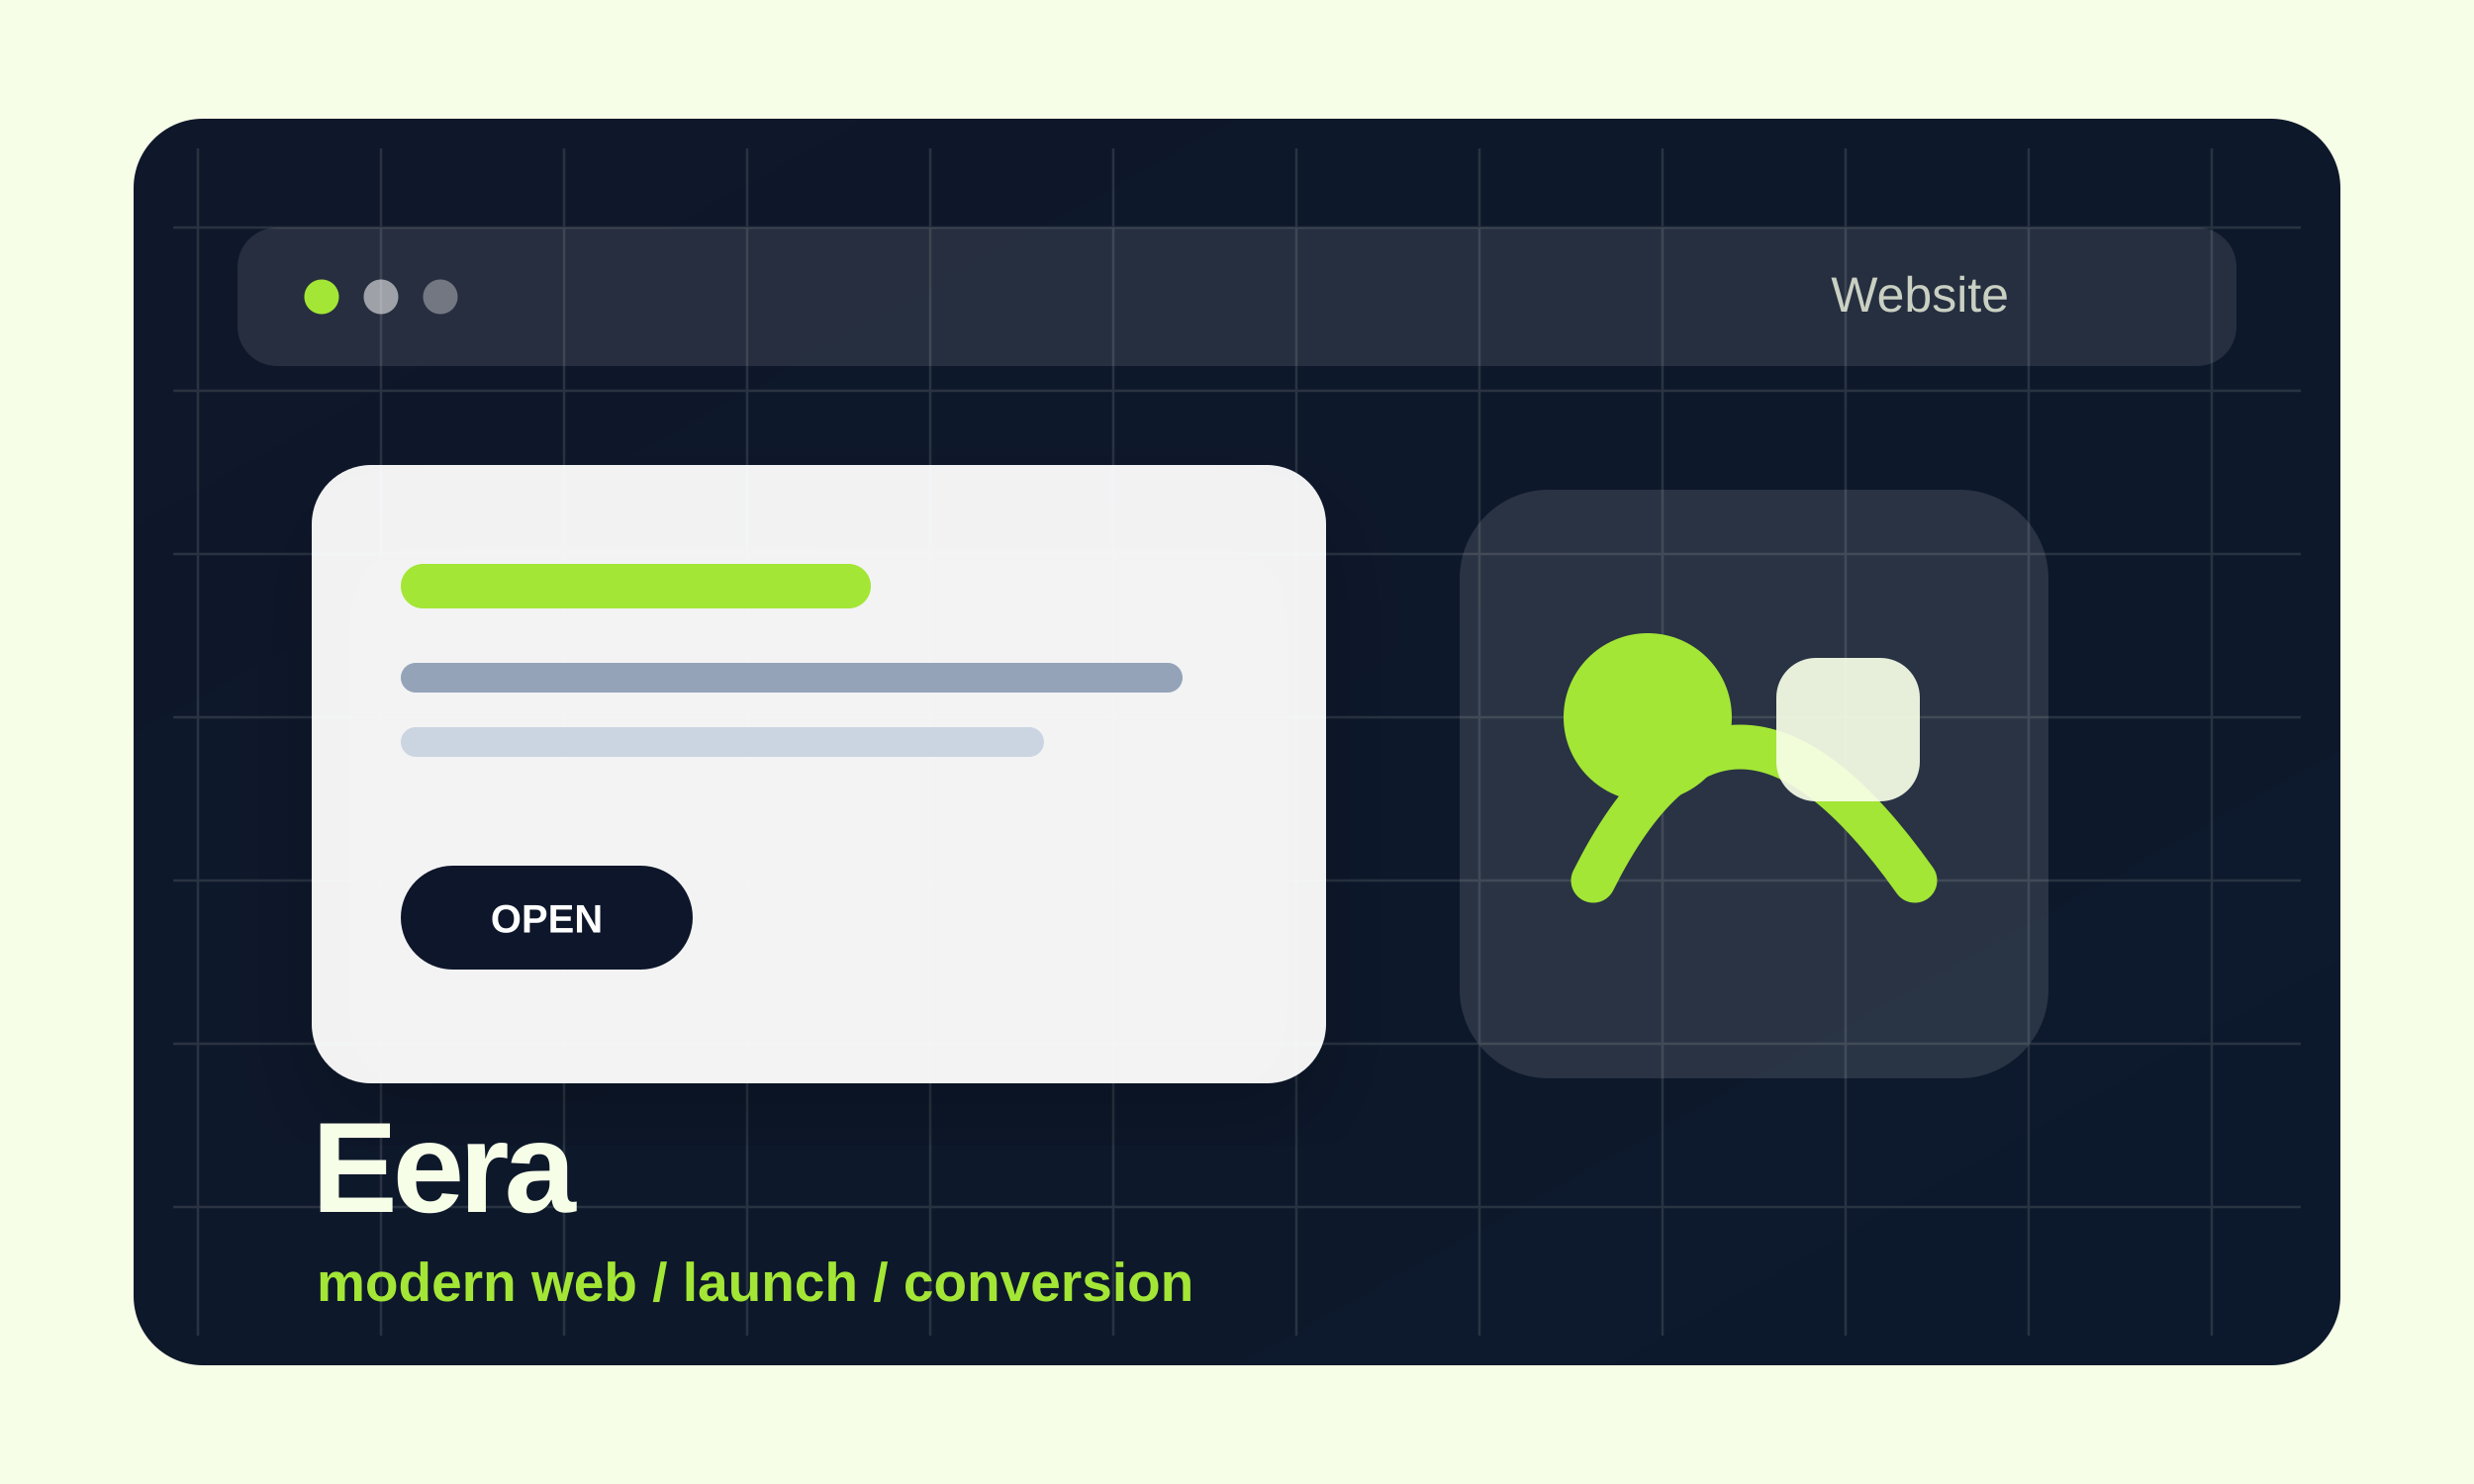
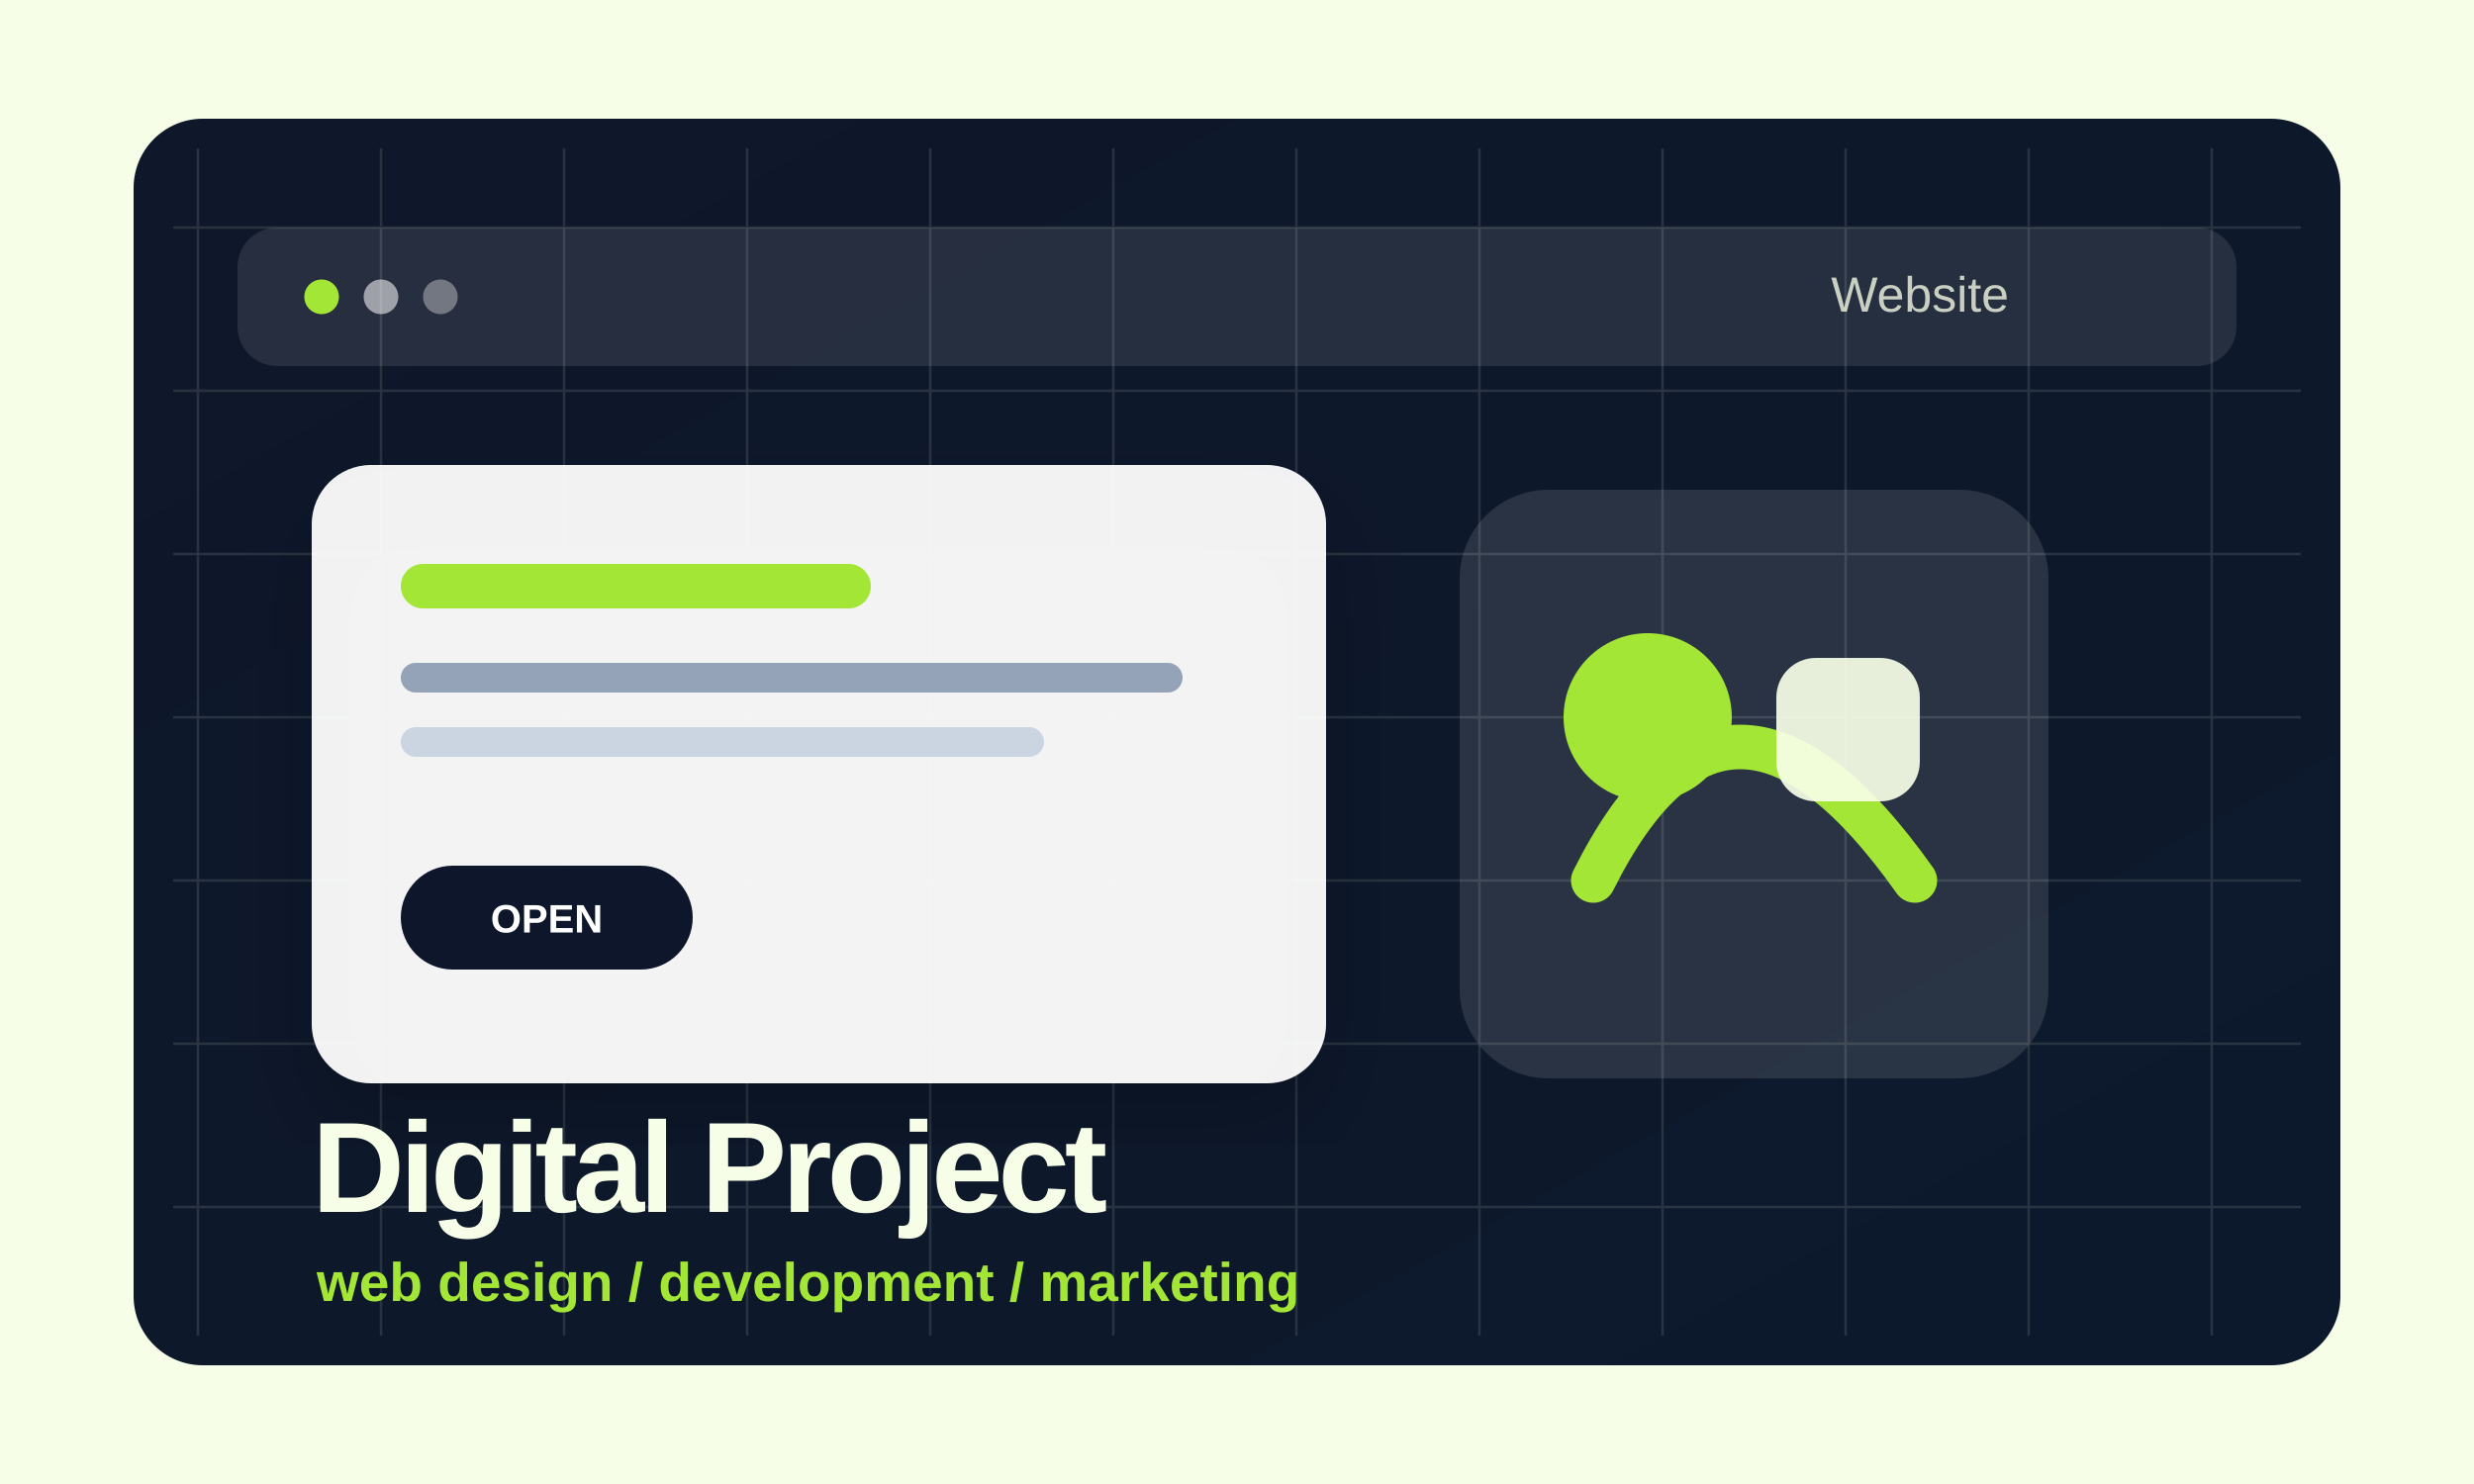
<svg xmlns="http://www.w3.org/2000/svg" viewBox="0 0 1000 600" role="img" aria-labelledby="title desc">
  <defs>
    <linearGradient id="g" x1="0" y1="0" x2="1" y2="1">
      <stop stop-color="#0f172a" />
      <stop offset="1" stop-color="#0c192c" />
    </linearGradient>
    <filter id="s">
      <feDropShadow dx="0" dy="18" stdDeviation="18" flood-opacity=".22" />
    </filter>
  </defs>
  <rect width="1000" height="600" fill="#f7fee7" />
  <rect x="54" y="48" width="892" height="504" rx="28" fill="url(#g)" />
  <g opacity=".12" stroke="#f7fee7" stroke-width="1">
    <path d="M80 60v480" />
    <path d="M154 60v480" />
    <path d="M228 60v480" />
    <path d="M302 60v480" />
    <path d="M376 60v480" />
    <path d="M450 60v480" />
    <path d="M524 60v480" />
    <path d="M598 60v480" />
    <path d="M672 60v480" />
    <path d="M746 60v480" />
    <path d="M820 60v480" />
    <path d="M894 60v480" />
    <path d="M70 92h860" />
    <path d="M70 158h860" />
    <path d="M70 224h860" />
    <path d="M70 290h860" />
    <path d="M70 356h860" />
    <path d="M70 422h860" />
    <path d="M70 488h860" />
  </g>
  <rect x="96" y="92" width="808" height="56" rx="16" fill="rgba(255,255,255,.1)" />
  <circle cx="130" cy="120" r="7" fill="#a3e635" />
  <circle cx="154" cy="120" r="7" fill="rgba(255,255,255,.55)" />
  <circle cx="178" cy="120" r="7" fill="rgba(255,255,255,.35)" />
  <text x="812" y="126" text-anchor="end" fill="#f7fee7" font-family="Arial, sans-serif" font-size="20" opacity=".78">Website</text>
  <g filter="url(#s)">
    <rect x="126" y="188" width="410" height="250" rx="24" fill="rgba(255,255,255,.94)" />
    <rect x="162" y="228" width="190" height="18" rx="9" fill="#a3e635" />
    <rect x="162" y="268" width="316" height="12" rx="6" fill="#94a3b8" />
    <rect x="162" y="294" width="260" height="12" rx="6" fill="#cbd5e1" />
    <rect x="162" y="350" width="118" height="42" rx="21" fill="#0f172a" />
    <text x="221" y="377" text-anchor="middle" fill="white" font-family="Arial, sans-serif" font-size="16" font-weight="700">OPEN</text>
  </g>
  <g transform="translate(590 198)">
    <rect width="238" height="238" rx="36" fill="rgba(255,255,255,.12)" />
    <path d="M54 158c36-72 79-72 130 0" fill="none" stroke="#a3e635" stroke-width="18" stroke-linecap="round" />
    <circle cx="76" cy="92" r="34" fill="#a3e635" />
    <rect x="128" y="68" width="58" height="58" rx="16" fill="#f7fee7" opacity=".92" />
  </g>
-   <text x="126" y="490" fill="#f7fee7" font-family="Arial, sans-serif" font-size="52" font-weight="800" letter-spacing="-2">Eera</text>
-   <text x="128" y="526" fill="#a3e635" font-family="Arial, sans-serif" font-size="22" font-weight="700">modern web / launch / conversion</text>
+   <text x="126" y="490" fill="#f7fee7" font-family="Arial, sans-serif" font-size="52" font-weight="800" letter-spacing="-2">Digital Project</text>
+   <text x="128" y="526" fill="#a3e635" font-family="Arial, sans-serif" font-size="22" font-weight="700">web design / development / marketing</text>
</svg>
